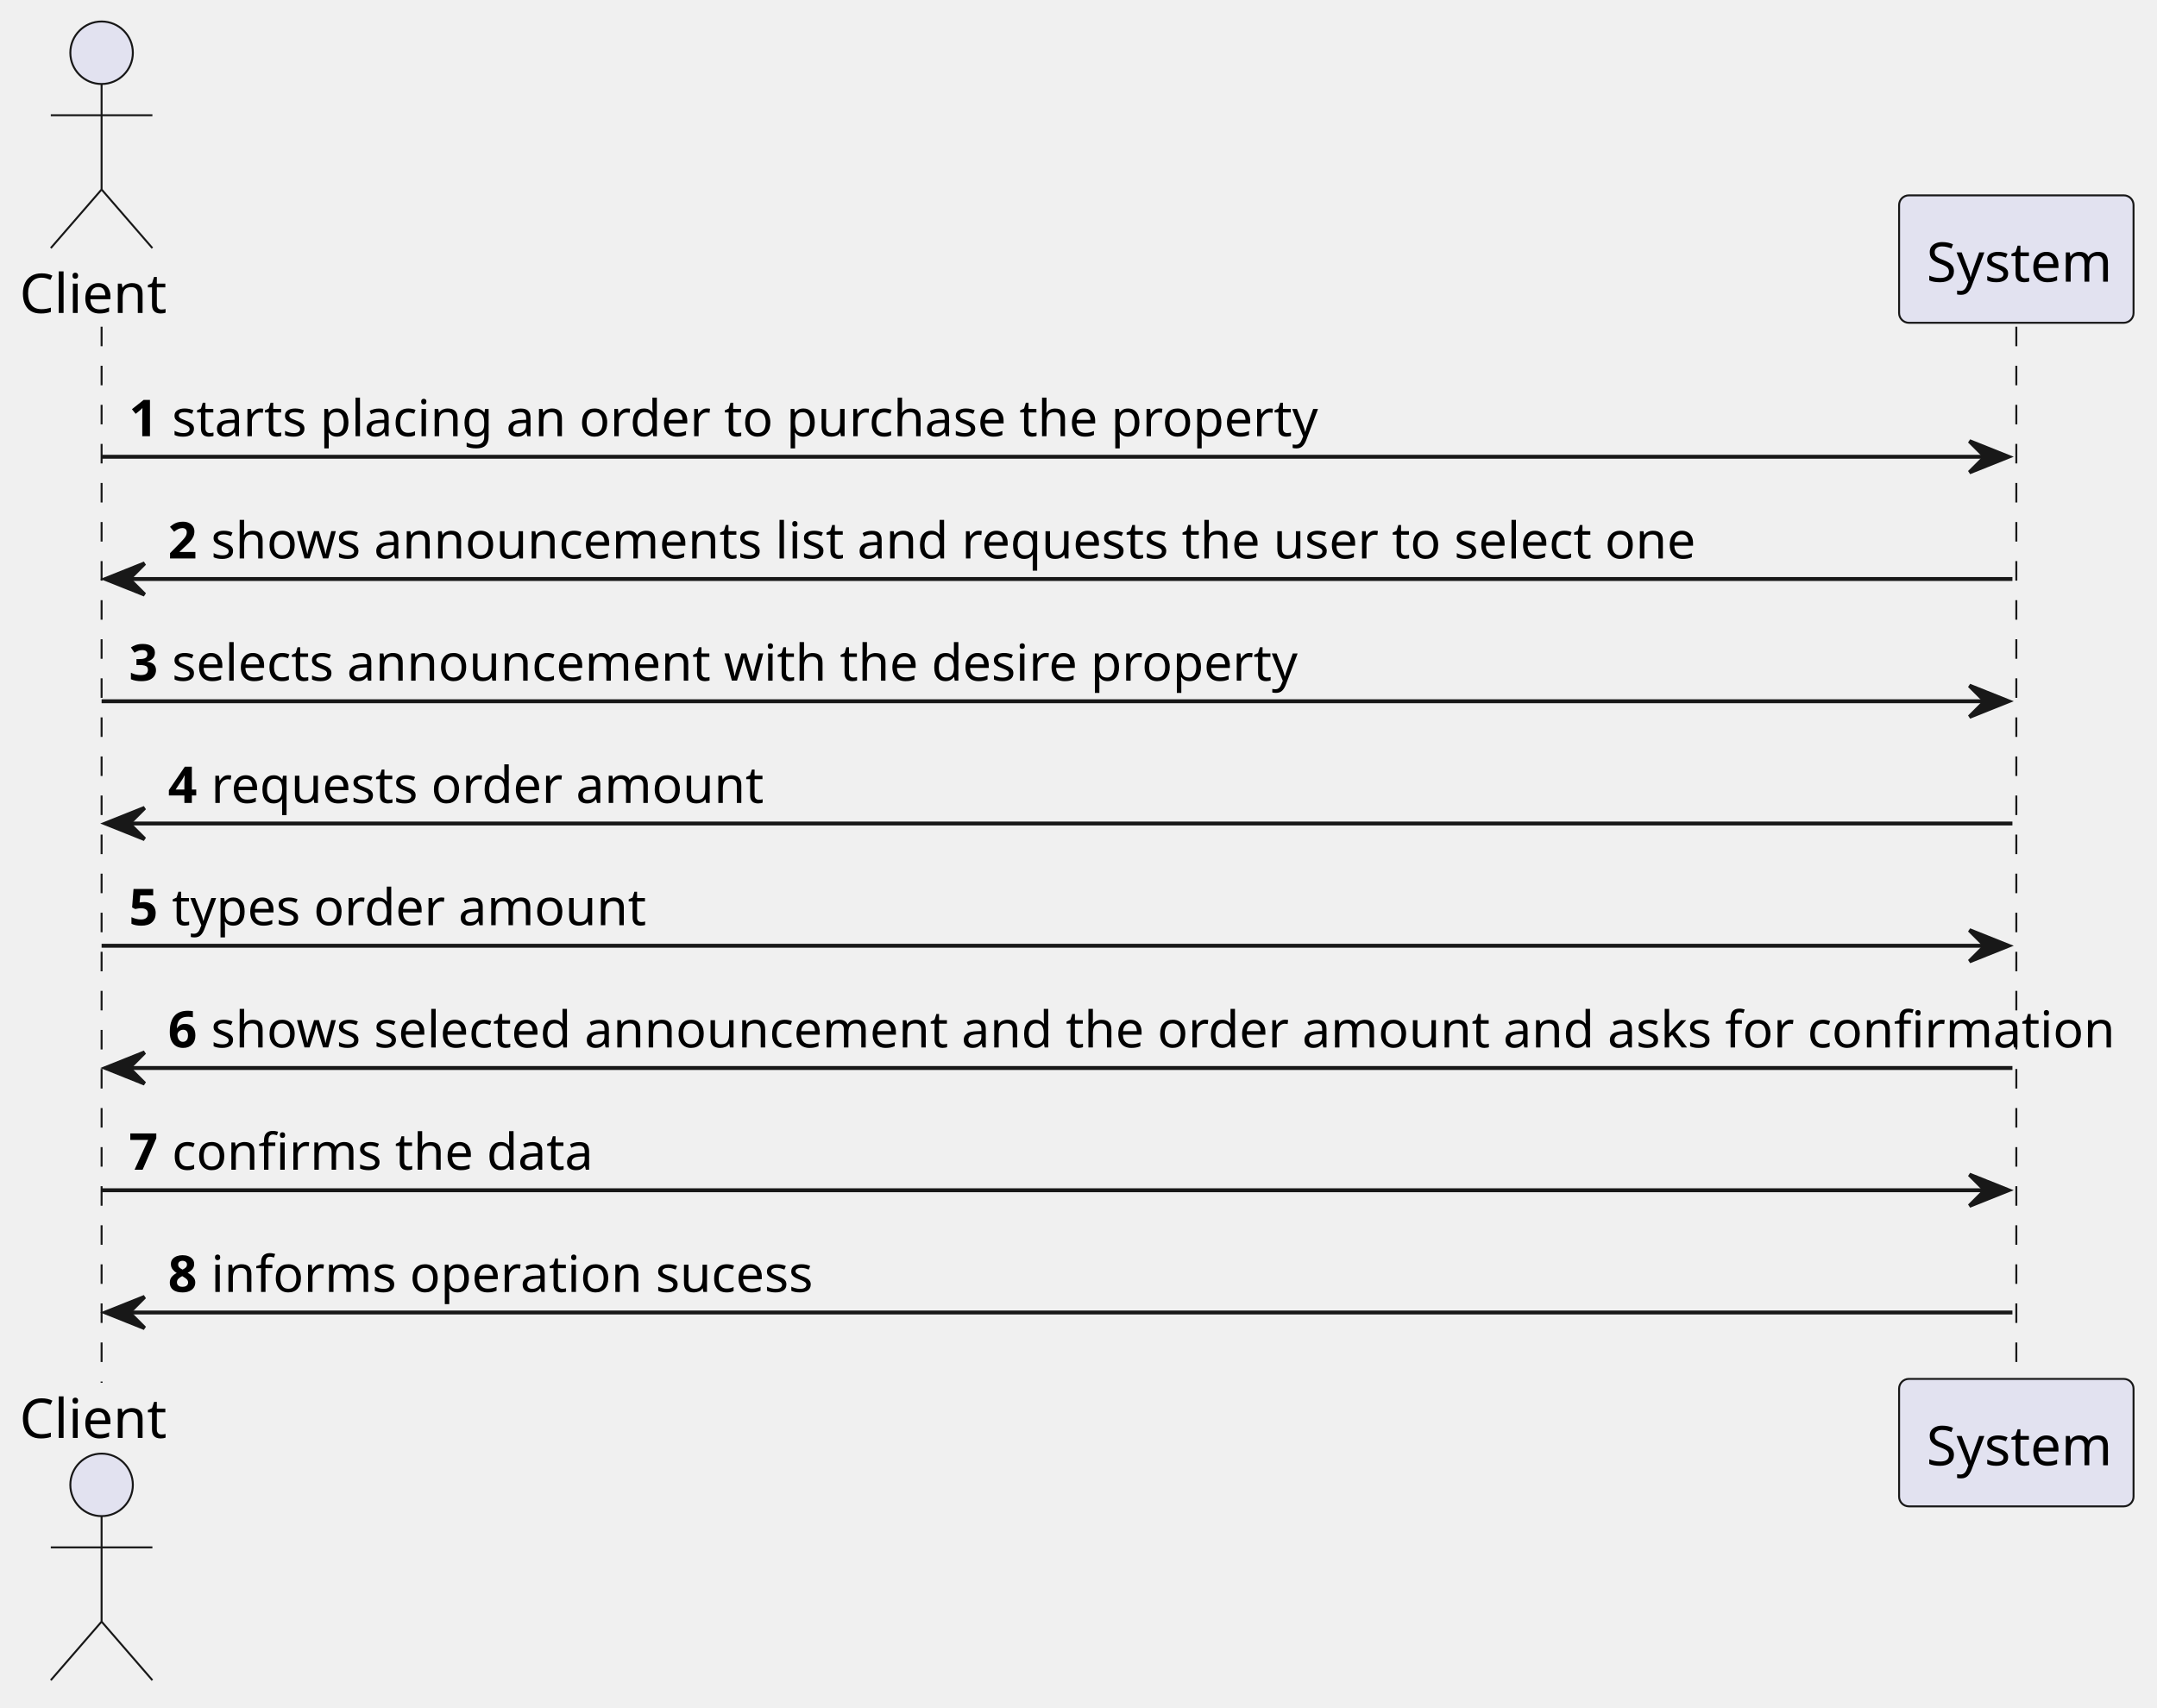
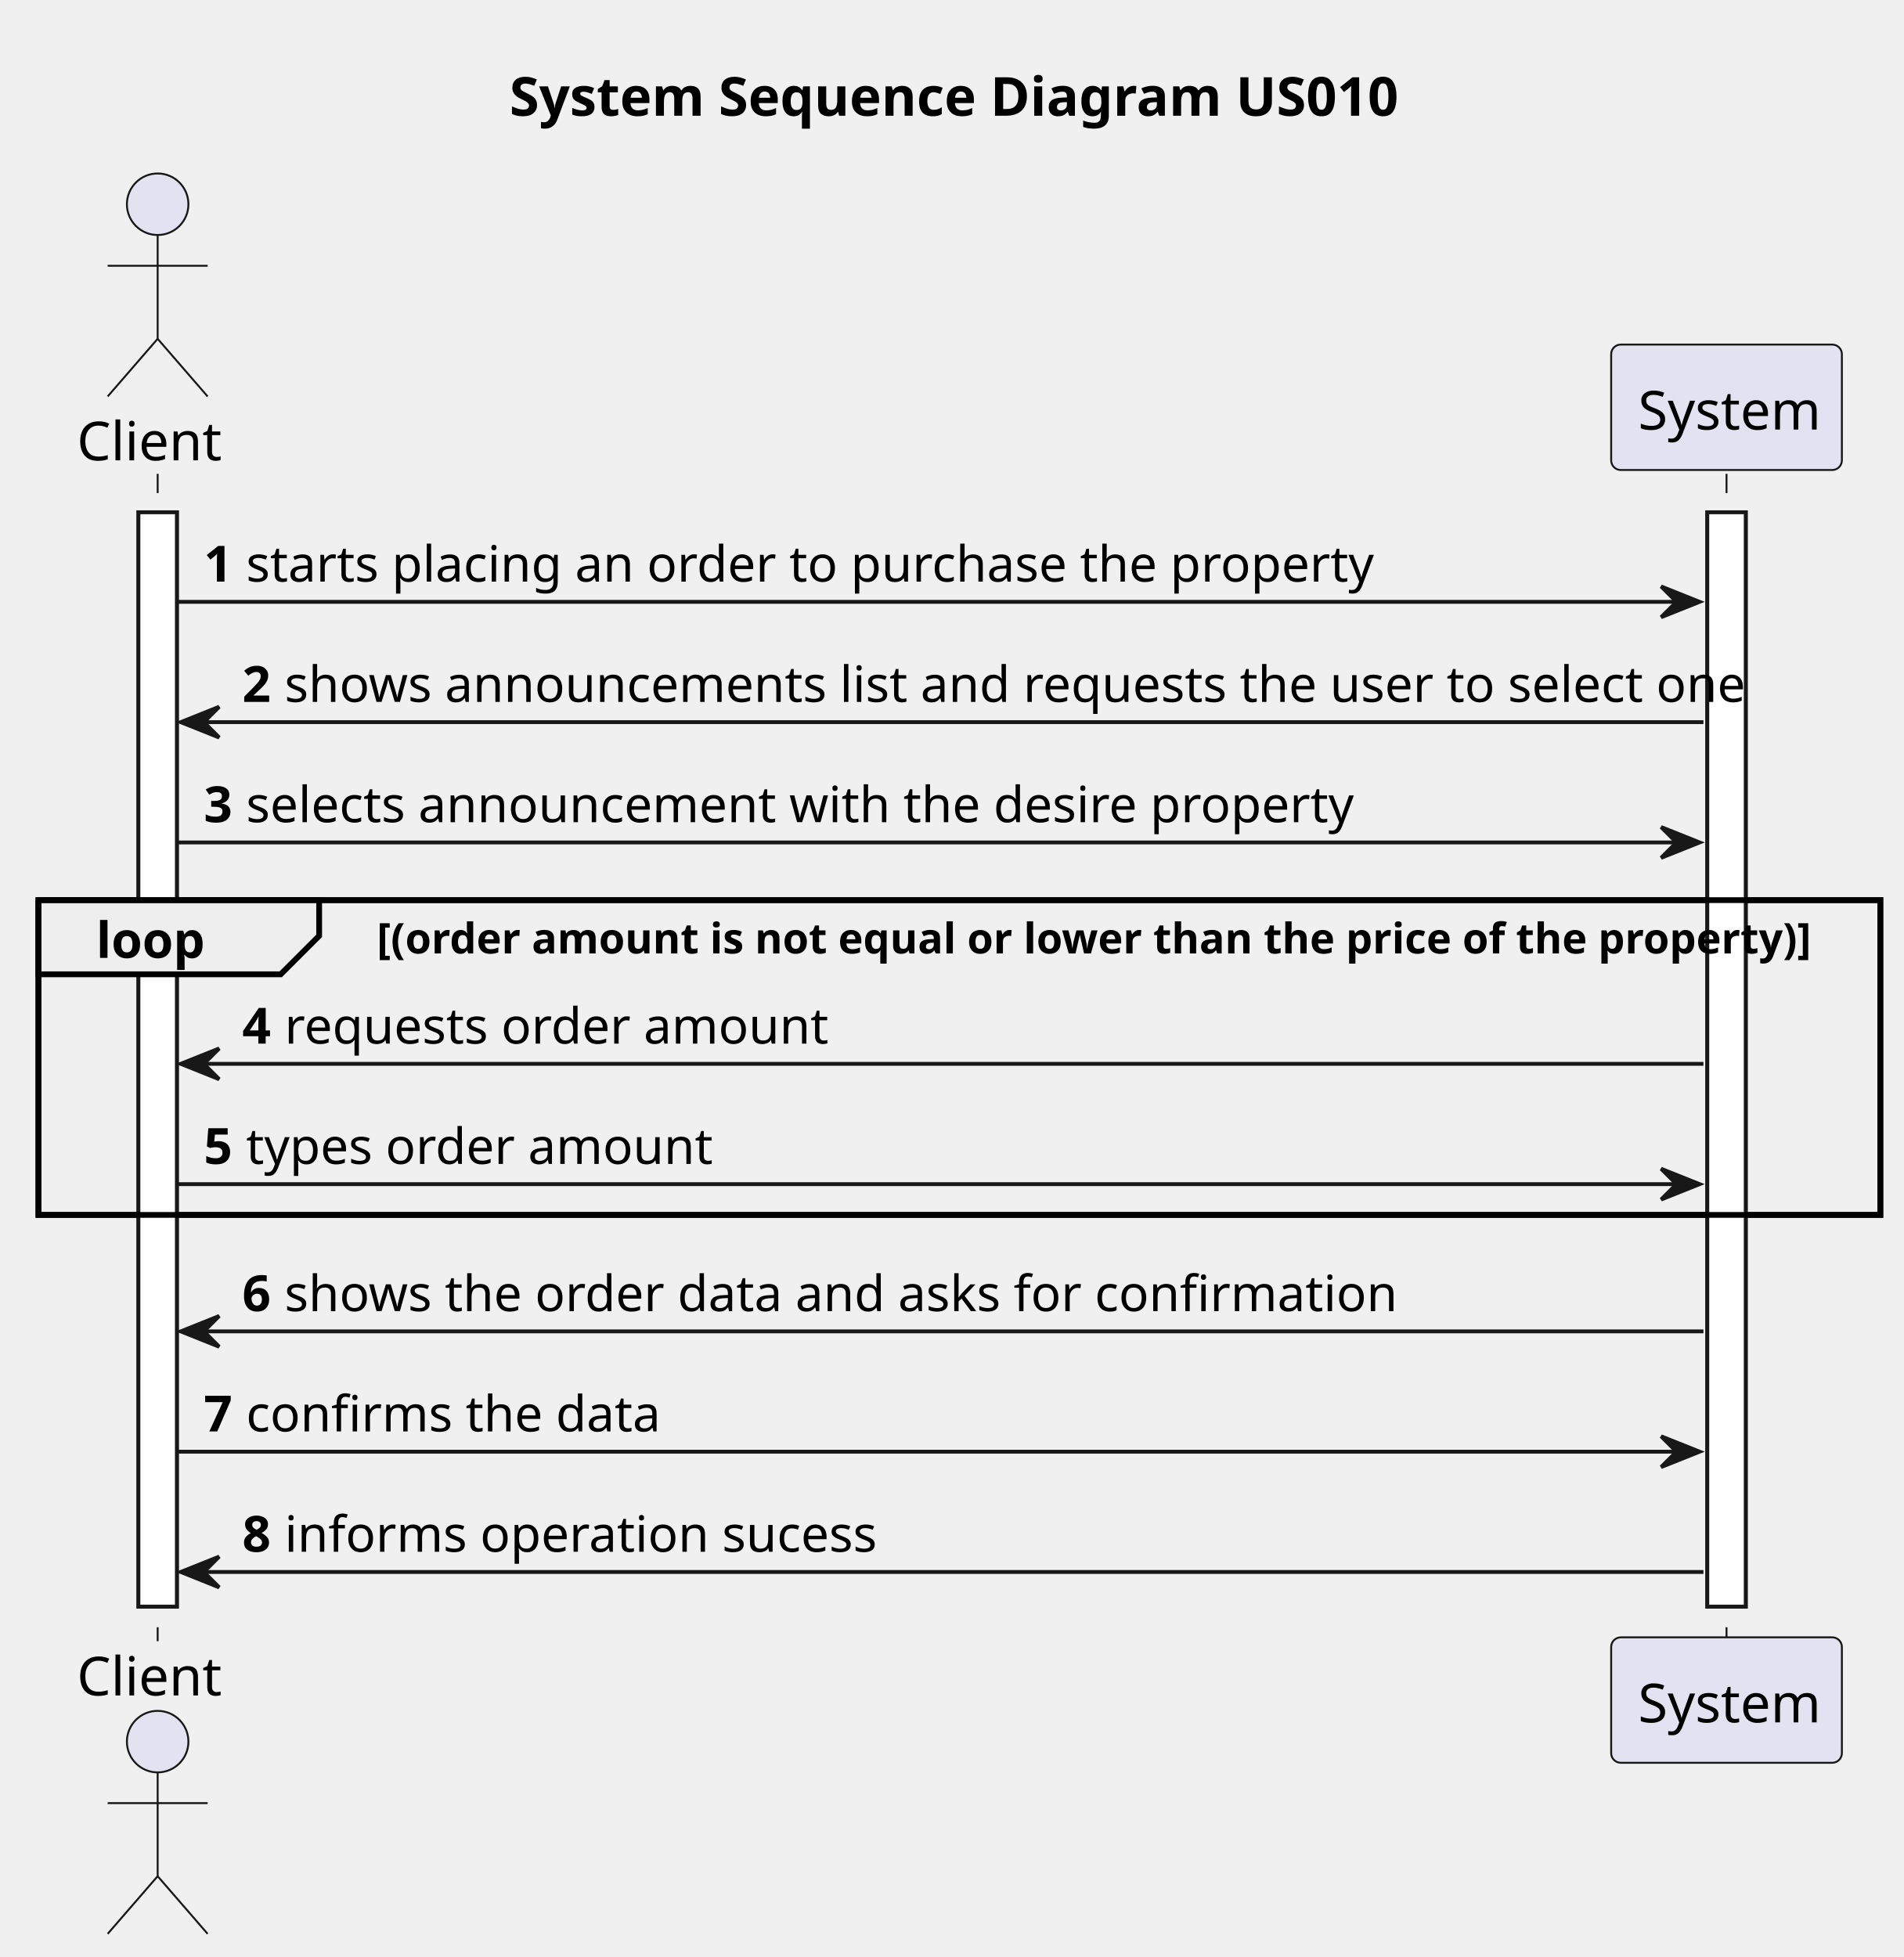
- <svg xmlns="http://www.w3.org/2000/svg" contentStyleType="text/css" height="437px" preserveAspectRatio="none" style="width:552px;height:437px;background:#FFFFFF;" version="1.1" viewBox="0 0 552 437" width="552px" zoomAndPan="magnify">
+ <svg xmlns="http://www.w3.org/2000/svg" contentStyleType="text/css" height="509px" preserveAspectRatio="none" style="width:495px;height:509px;background:#FFFFFF;" version="1.1" viewBox="0 0 495 509" width="495px" zoomAndPan="magnify">
  <defs />
  <g>
-     <line style="stroke:#181818;stroke-width:0.5;stroke-dasharray:5.0,5.0;" x1="26" x2="26" y1="83.621" y2="353.949" />
-     <line style="stroke:#181818;stroke-width:0.5;stroke-dasharray:5.0,5.0;" x1="516" x2="516" y1="83.621" y2="353.949" />
-     <text fill="#000000" font-family="sans-serif" font-size="14" lengthAdjust="spacing" textLength="36" x="5" y="80.107">Client</text>
-     <ellipse cx="26" cy="13.5" fill="#E2E2F0" rx="8" ry="8" style="stroke:#181818;stroke-width:0.5;" />
-     <path d="M26,21.5 L26,48.5 M13,29.5 L39,29.5 M26,48.5 L13,63.5 M26,48.5 L39,63.5 " fill="none" style="stroke:#181818;stroke-width:0.5;" />
-     <text fill="#000000" font-family="sans-serif" font-size="14" lengthAdjust="spacing" textLength="36" x="5" y="368.057">Client</text>
-     <ellipse cx="26" cy="380.07" fill="#E2E2F0" rx="8" ry="8" style="stroke:#181818;stroke-width:0.5;" />
-     <path d="M26,388.07 L26,415.07 M13,396.07 L39,396.07 M26,415.07 L13,430.07 M26,415.07 L39,430.07 " fill="none" style="stroke:#181818;stroke-width:0.5;" />
-     <rect fill="#E2E2F0" height="32.621" rx="2.5" ry="2.5" style="stroke:#181818;stroke-width:0.5;" width="60" x="486" y="50" />
-     <text fill="#000000" font-family="sans-serif" font-size="14" lengthAdjust="spacing" textLength="46" x="493" y="72.107">System</text>
-     <rect fill="#E2E2F0" height="32.621" rx="2.5" ry="2.5" style="stroke:#181818;stroke-width:0.5;" width="60" x="486" y="352.949" />
-     <text fill="#000000" font-family="sans-serif" font-size="14" lengthAdjust="spacing" textLength="46" x="493" y="375.057">System</text>
-     <polygon fill="#181818" points="504,112.912,514,116.912,504,120.912,508,116.912" style="stroke:#181818;stroke-width:1.0;" />
-     <line style="stroke:#181818;stroke-width:1.0;" x1="26" x2="510" y1="116.912" y2="116.912" />
-     <text fill="#000000" font-family="sans-serif" font-size="13" font-weight="bold" lengthAdjust="spacing" textLength="7" x="33" y="111.649">1</text>
-     <text fill="#000000" font-family="sans-serif" font-size="13" lengthAdjust="spacing" textLength="274" x="44" y="111.649">starts placing an order to purchase the property</text>
-     <polygon fill="#181818" points="37,144.203,27,148.203,37,152.203,33,148.203" style="stroke:#181818;stroke-width:1.0;" />
-     <line style="stroke:#181818;stroke-width:1.0;" x1="31" x2="515" y1="148.203" y2="148.203" />
-     <text fill="#000000" font-family="sans-serif" font-size="13" font-weight="bold" lengthAdjust="spacing" textLength="7" x="43" y="142.94">2</text>
-     <text fill="#000000" font-family="sans-serif" font-size="13" lengthAdjust="spacing" textLength="363" x="54" y="142.94">shows announcements list and requests the user to select one</text>
-     <polygon fill="#181818" points="504,175.494,514,179.494,504,183.494,508,179.494" style="stroke:#181818;stroke-width:1.0;" />
-     <line style="stroke:#181818;stroke-width:1.0;" x1="26" x2="510" y1="179.494" y2="179.494" />
-     <text fill="#000000" font-family="sans-serif" font-size="13" font-weight="bold" lengthAdjust="spacing" textLength="7" x="33" y="174.231">3</text>
-     <text fill="#000000" font-family="sans-serif" font-size="13" lengthAdjust="spacing" textLength="270" x="44" y="174.231">selects announcement with the desire property</text>
-     <polygon fill="#181818" points="37,206.785,27,210.785,37,214.785,33,210.785" style="stroke:#181818;stroke-width:1.0;" />
-     <line style="stroke:#181818;stroke-width:1.0;" x1="31" x2="515" y1="210.785" y2="210.785" />
-     <text fill="#000000" font-family="sans-serif" font-size="13" font-weight="bold" lengthAdjust="spacing" textLength="7" x="43" y="205.523">4</text>
-     <text fill="#000000" font-family="sans-serif" font-size="13" lengthAdjust="spacing" textLength="130" x="54" y="205.523">requests order amount</text>
-     <polygon fill="#181818" points="504,238.076,514,242.076,504,246.076,508,242.076" style="stroke:#181818;stroke-width:1.0;" />
-     <line style="stroke:#181818;stroke-width:1.0;" x1="26" x2="510" y1="242.076" y2="242.076" />
-     <text fill="#000000" font-family="sans-serif" font-size="13" font-weight="bold" lengthAdjust="spacing" textLength="7" x="33" y="236.814">5</text>
-     <text fill="#000000" font-family="sans-serif" font-size="13" lengthAdjust="spacing" textLength="112" x="44" y="236.814">types order amount</text>
-     <polygon fill="#181818" points="37,269.367,27,273.367,37,277.367,33,273.367" style="stroke:#181818;stroke-width:1.0;" />
-     <line style="stroke:#181818;stroke-width:1.0;" x1="31" x2="515" y1="273.367" y2="273.367" />
-     <text fill="#000000" font-family="sans-serif" font-size="13" font-weight="bold" lengthAdjust="spacing" textLength="7" x="43" y="268.104">6</text>
-     <text fill="#000000" font-family="sans-serif" font-size="13" lengthAdjust="spacing" textLength="455" x="54" y="268.104">shows selected announcement and the order amount and asks for confirmation</text>
-     <polygon fill="#181818" points="504,300.658,514,304.658,504,308.658,508,304.658" style="stroke:#181818;stroke-width:1.0;" />
-     <line style="stroke:#181818;stroke-width:1.0;" x1="26" x2="510" y1="304.658" y2="304.658" />
-     <text fill="#000000" font-family="sans-serif" font-size="13" font-weight="bold" lengthAdjust="spacing" textLength="7" x="33" y="299.396">7</text>
-     <text fill="#000000" font-family="sans-serif" font-size="13" lengthAdjust="spacing" textLength="100" x="44" y="299.396">confirms the data</text>
-     <polygon fill="#181818" points="37,331.949,27,335.949,37,339.949,33,335.949" style="stroke:#181818;stroke-width:1.0;" />
-     <line style="stroke:#181818;stroke-width:1.0;" x1="31" x2="515" y1="335.949" y2="335.949" />
-     <text fill="#000000" font-family="sans-serif" font-size="13" font-weight="bold" lengthAdjust="spacing" textLength="7" x="43" y="330.687">8</text>
-     <text fill="#000000" font-family="sans-serif" font-size="13" lengthAdjust="spacing" textLength="145" x="54" y="330.687">informs operation sucess</text>
+     <text fill="#000000" font-family="sans-serif" font-size="14" font-weight="bold" lengthAdjust="spacing" textLength="233" x="132.5" y="30.107">System Sequence Diagram US010</text>
+     <rect fill="#FFFFFF" height="284.619" style="stroke:#181818;stroke-width:1.0;" width="10" x="36" y="133.242" />
+     <rect fill="#FFFFFF" height="284.619" style="stroke:#181818;stroke-width:1.0;" width="10" x="444" y="133.242" />
+     <rect fill="none" height="81.873" style="stroke:#000000;stroke-width:1.5;" width="479" x="10" y="234.115" />
+     <line style="stroke:#181818;stroke-width:0.5;stroke-dasharray:5.0,5.0;" x1="41" x2="41" y1="123.242" y2="426.861" />
+     <line style="stroke:#181818;stroke-width:0.5;stroke-dasharray:5.0,5.0;" x1="449" x2="449" y1="123.242" y2="426.861" />
+     <text fill="#000000" font-family="sans-serif" font-size="14" lengthAdjust="spacing" textLength="36" x="20" y="119.728">Client</text>
+     <ellipse cx="41" cy="53.121" fill="#E2E2F0" rx="8" ry="8" style="stroke:#181818;stroke-width:0.5;" />
+     <path d="M41,61.121 L41,88.121 M28,69.121 L54,69.121 M41,88.121 L28,103.121 M41,88.121 L54,103.121 " fill="none" style="stroke:#181818;stroke-width:0.5;" />
+     <text fill="#000000" font-family="sans-serif" font-size="14" lengthAdjust="spacing" textLength="36" x="20" y="440.969">Client</text>
+     <ellipse cx="41" cy="452.982" fill="#E2E2F0" rx="8" ry="8" style="stroke:#181818;stroke-width:0.5;" />
+     <path d="M41,460.982 L41,487.982 M28,468.982 L54,468.982 M41,487.982 L28,502.982 M41,487.982 L54,502.982 " fill="none" style="stroke:#181818;stroke-width:0.5;" />
+     <rect fill="#E2E2F0" height="32.621" rx="2.5" ry="2.5" style="stroke:#181818;stroke-width:0.5;" width="60" x="419" y="89.621" />
+     <text fill="#000000" font-family="sans-serif" font-size="14" lengthAdjust="spacing" textLength="46" x="426" y="111.728">System</text>
+     <rect fill="#E2E2F0" height="32.621" rx="2.5" ry="2.5" style="stroke:#181818;stroke-width:0.5;" width="60" x="419" y="425.861" />
+     <text fill="#000000" font-family="sans-serif" font-size="14" lengthAdjust="spacing" textLength="46" x="426" y="447.969">System</text>
+     <rect fill="#FFFFFF" height="284.619" style="stroke:#181818;stroke-width:1.0;" width="10" x="36" y="133.242" />
+     <rect fill="#FFFFFF" height="284.619" style="stroke:#181818;stroke-width:1.0;" width="10" x="444" y="133.242" />
+     <polygon fill="#181818" points="432,152.533,442,156.533,432,160.533,436,156.533" style="stroke:#181818;stroke-width:1.0;" />
+     <line style="stroke:#181818;stroke-width:1.0;" x1="46" x2="438" y1="156.533" y2="156.533" />
+     <text fill="#000000" font-family="sans-serif" font-size="13" font-weight="bold" lengthAdjust="spacing" textLength="7" x="53" y="151.27">1</text>
+     <text fill="#000000" font-family="sans-serif" font-size="13" lengthAdjust="spacing" textLength="274" x="64" y="151.27">starts placing an order to purchase the property</text>
+     <polygon fill="#181818" points="57,183.824,47,187.824,57,191.824,53,187.824" style="stroke:#181818;stroke-width:1.0;" />
+     <line style="stroke:#181818;stroke-width:1.0;" x1="51" x2="443" y1="187.824" y2="187.824" />
+     <text fill="#000000" font-family="sans-serif" font-size="13" font-weight="bold" lengthAdjust="spacing" textLength="7" x="63" y="182.561">2</text>
+     <text fill="#000000" font-family="sans-serif" font-size="13" lengthAdjust="spacing" textLength="363" x="74" y="182.561">shows announcements list and requests the user to select one</text>
+     <polygon fill="#181818" points="432,215.115,442,219.115,432,223.115,436,219.115" style="stroke:#181818;stroke-width:1.0;" />
+     <line style="stroke:#181818;stroke-width:1.0;" x1="46" x2="438" y1="219.115" y2="219.115" />
+     <text fill="#000000" font-family="sans-serif" font-size="13" font-weight="bold" lengthAdjust="spacing" textLength="7" x="53" y="213.852">3</text>
+     <text fill="#000000" font-family="sans-serif" font-size="13" lengthAdjust="spacing" textLength="270" x="64" y="213.852">selects announcement with the desire property</text>
+     <path d="M10,234.115 L83,234.115 L83,243.406 L73,253.406 L10,253.406 L10,234.115 " fill="#EEEEEE" style="stroke:#000000;stroke-width:1.5;" />
+     <rect fill="none" height="81.873" style="stroke:#000000;stroke-width:1.5;" width="479" x="10" y="234.115" />
+     <text fill="#000000" font-family="sans-serif" font-size="13" font-weight="bold" lengthAdjust="spacing" textLength="28" x="25" y="249.144">loop</text>
+     <text fill="#000000" font-family="sans-serif" font-size="11" font-weight="bold" lengthAdjust="spacing" textLength="374" x="98" y="247.985">[(order amount is not equal or lower than the price of the property)]</text>
+     <polygon fill="#181818" points="57,272.697,47,276.697,57,280.697,53,276.697" style="stroke:#181818;stroke-width:1.0;" />
+     <line style="stroke:#181818;stroke-width:1.0;" x1="51" x2="443" y1="276.697" y2="276.697" />
+     <text fill="#000000" font-family="sans-serif" font-size="13" font-weight="bold" lengthAdjust="spacing" textLength="7" x="63" y="271.435">4</text>
+     <text fill="#000000" font-family="sans-serif" font-size="13" lengthAdjust="spacing" textLength="130" x="74" y="271.435">requests order amount</text>
+     <polygon fill="#181818" points="432,303.988,442,307.988,432,311.988,436,307.988" style="stroke:#181818;stroke-width:1.0;" />
+     <line style="stroke:#181818;stroke-width:1.0;" x1="46" x2="438" y1="307.988" y2="307.988" />
+     <text fill="#000000" font-family="sans-serif" font-size="13" font-weight="bold" lengthAdjust="spacing" textLength="7" x="53" y="302.726">5</text>
+     <text fill="#000000" font-family="sans-serif" font-size="13" lengthAdjust="spacing" textLength="112" x="64" y="302.726">types order amount</text>
+     <polygon fill="#181818" points="57,342.279,47,346.279,57,350.279,53,346.279" style="stroke:#181818;stroke-width:1.0;" />
+     <line style="stroke:#181818;stroke-width:1.0;" x1="51" x2="443" y1="346.279" y2="346.279" />
+     <text fill="#000000" font-family="sans-serif" font-size="13" font-weight="bold" lengthAdjust="spacing" textLength="7" x="63" y="341.017">6</text>
+     <text fill="#000000" font-family="sans-serif" font-size="13" lengthAdjust="spacing" textLength="270" x="74" y="341.017">shows the order data and asks for confirmation</text>
+     <polygon fill="#181818" points="432,373.57,442,377.57,432,381.57,436,377.57" style="stroke:#181818;stroke-width:1.0;" />
+     <line style="stroke:#181818;stroke-width:1.0;" x1="46" x2="438" y1="377.57" y2="377.57" />
+     <text fill="#000000" font-family="sans-serif" font-size="13" font-weight="bold" lengthAdjust="spacing" textLength="7" x="53" y="372.308">7</text>
+     <text fill="#000000" font-family="sans-serif" font-size="13" lengthAdjust="spacing" textLength="100" x="64" y="372.308">confirms the data</text>
+     <polygon fill="#181818" points="57,404.861,47,408.861,57,412.861,53,408.861" style="stroke:#181818;stroke-width:1.0;" />
+     <line style="stroke:#181818;stroke-width:1.0;" x1="51" x2="443" y1="408.861" y2="408.861" />
+     <text fill="#000000" font-family="sans-serif" font-size="13" font-weight="bold" lengthAdjust="spacing" textLength="7" x="63" y="403.599">8</text>
+     <text fill="#000000" font-family="sans-serif" font-size="13" lengthAdjust="spacing" textLength="145" x="74" y="403.599">informs operation sucess</text>
  </g>
</svg>
